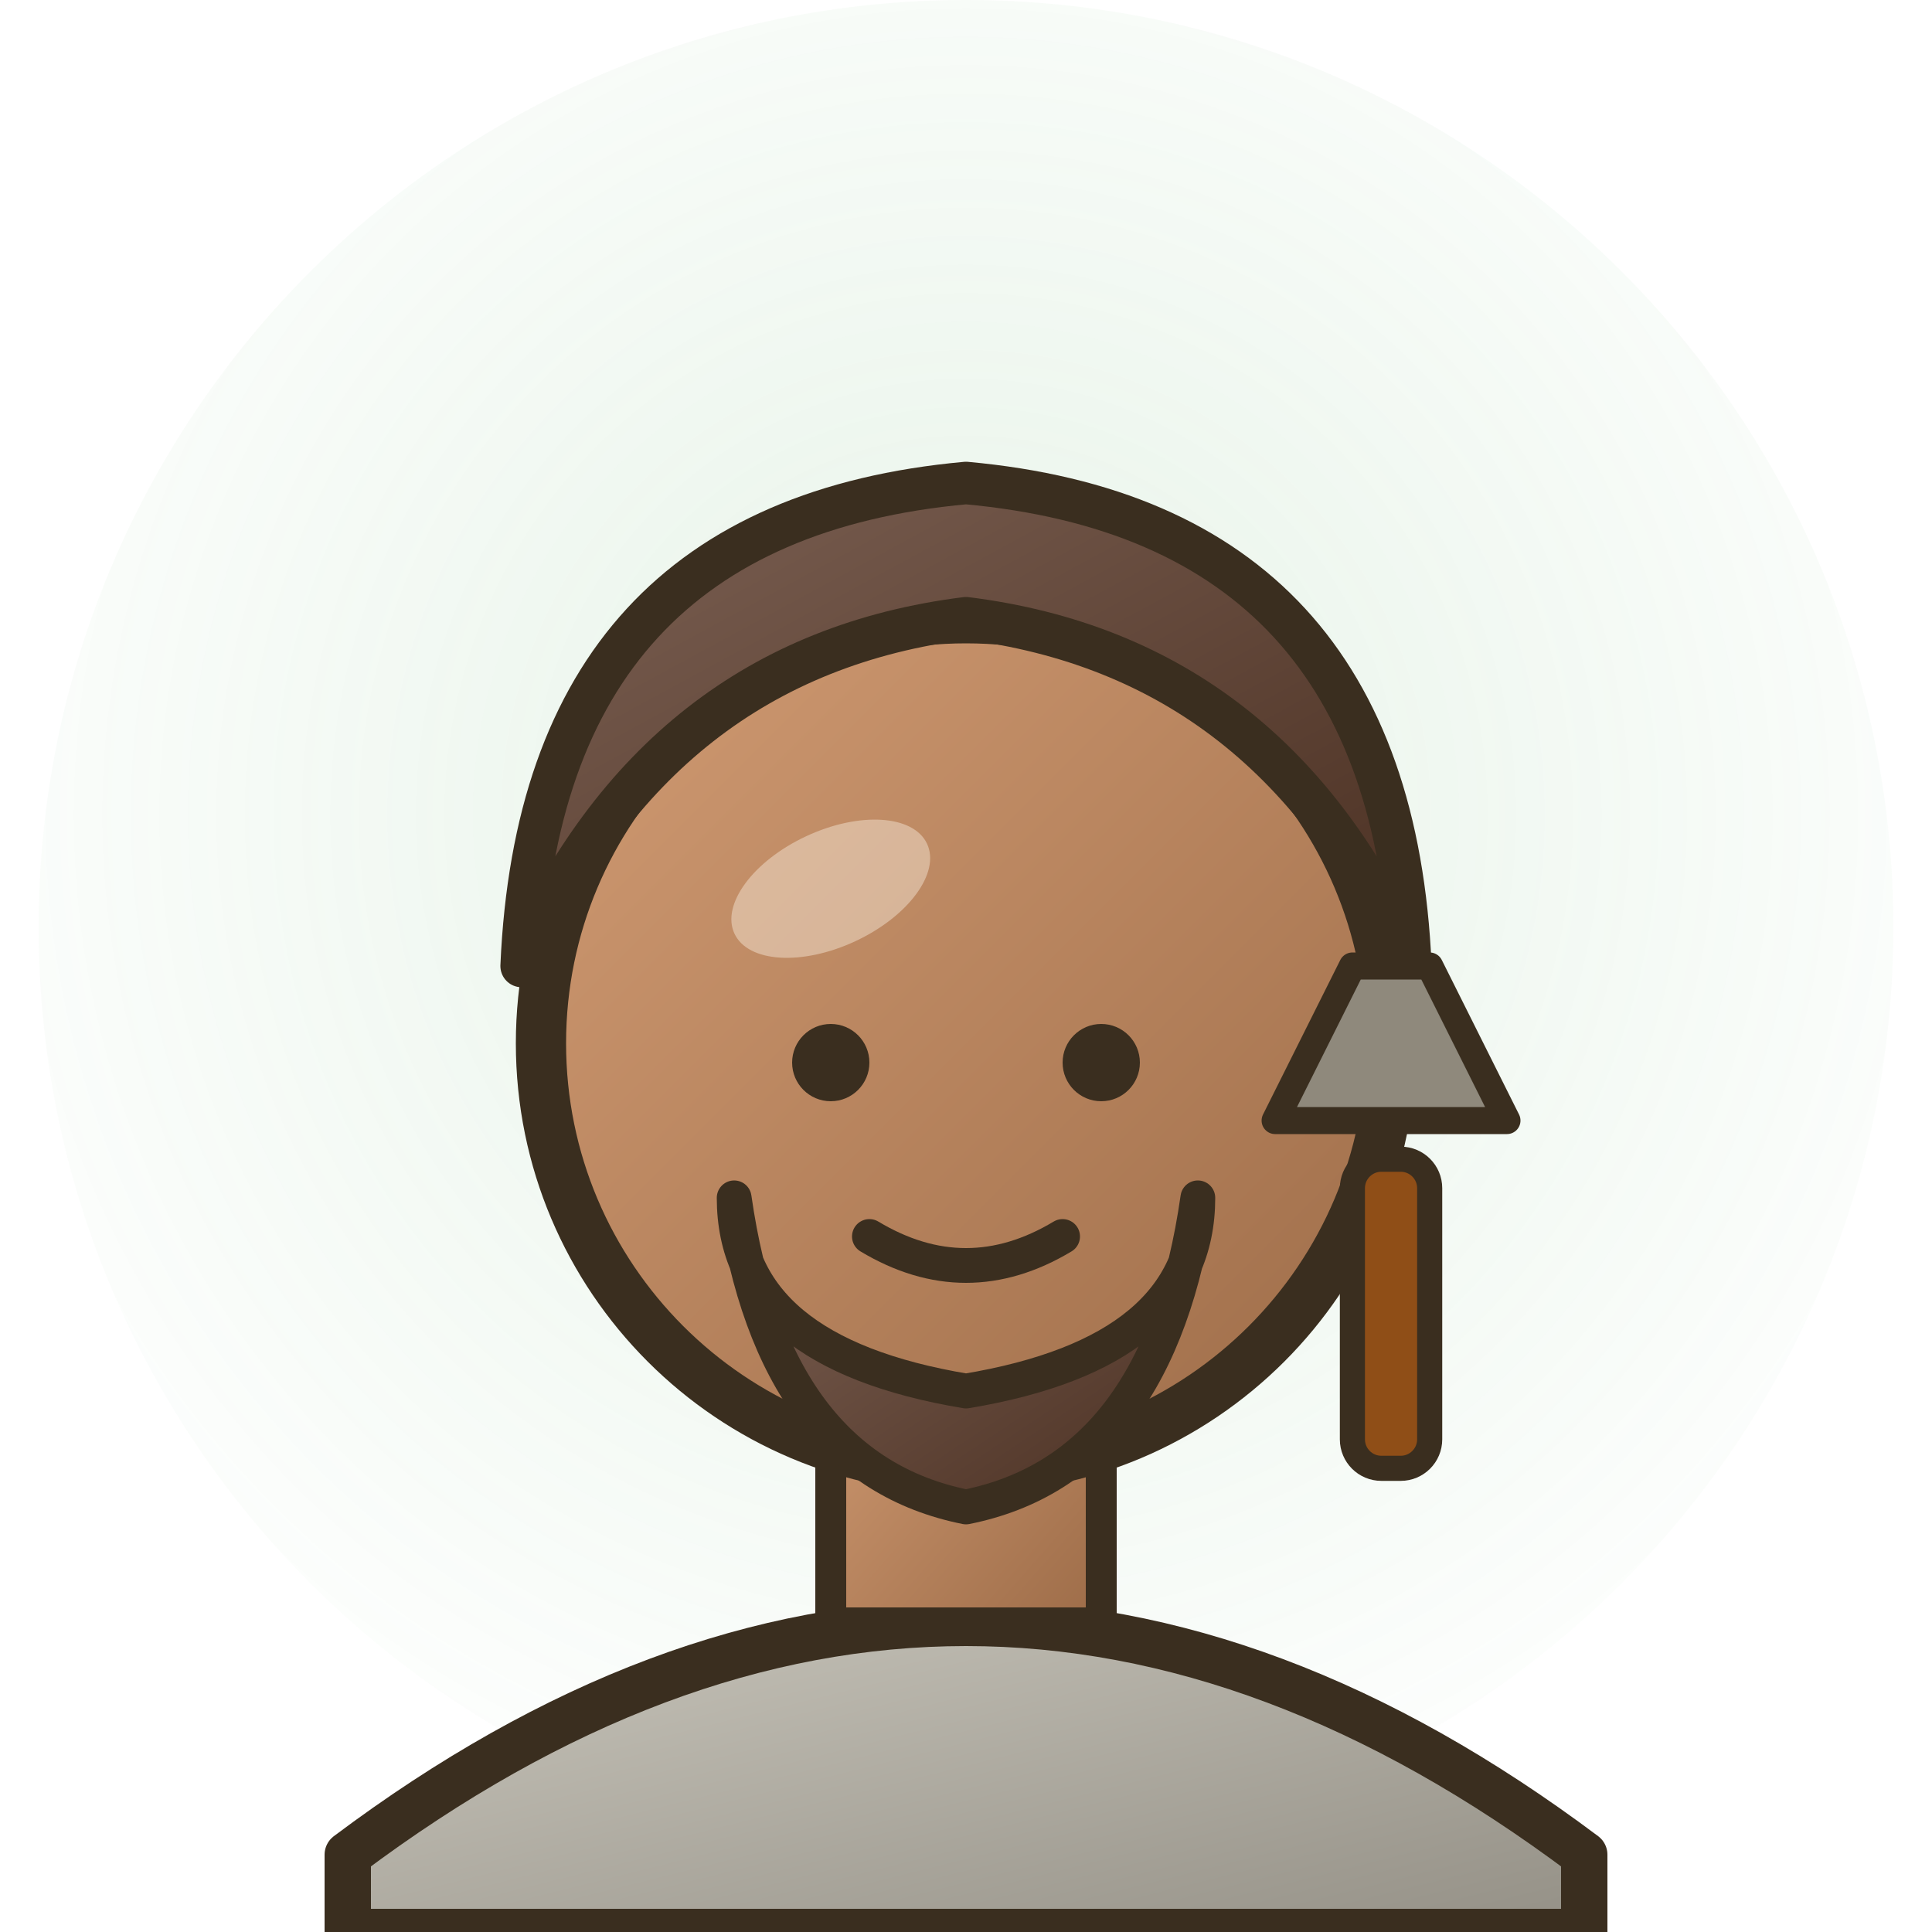
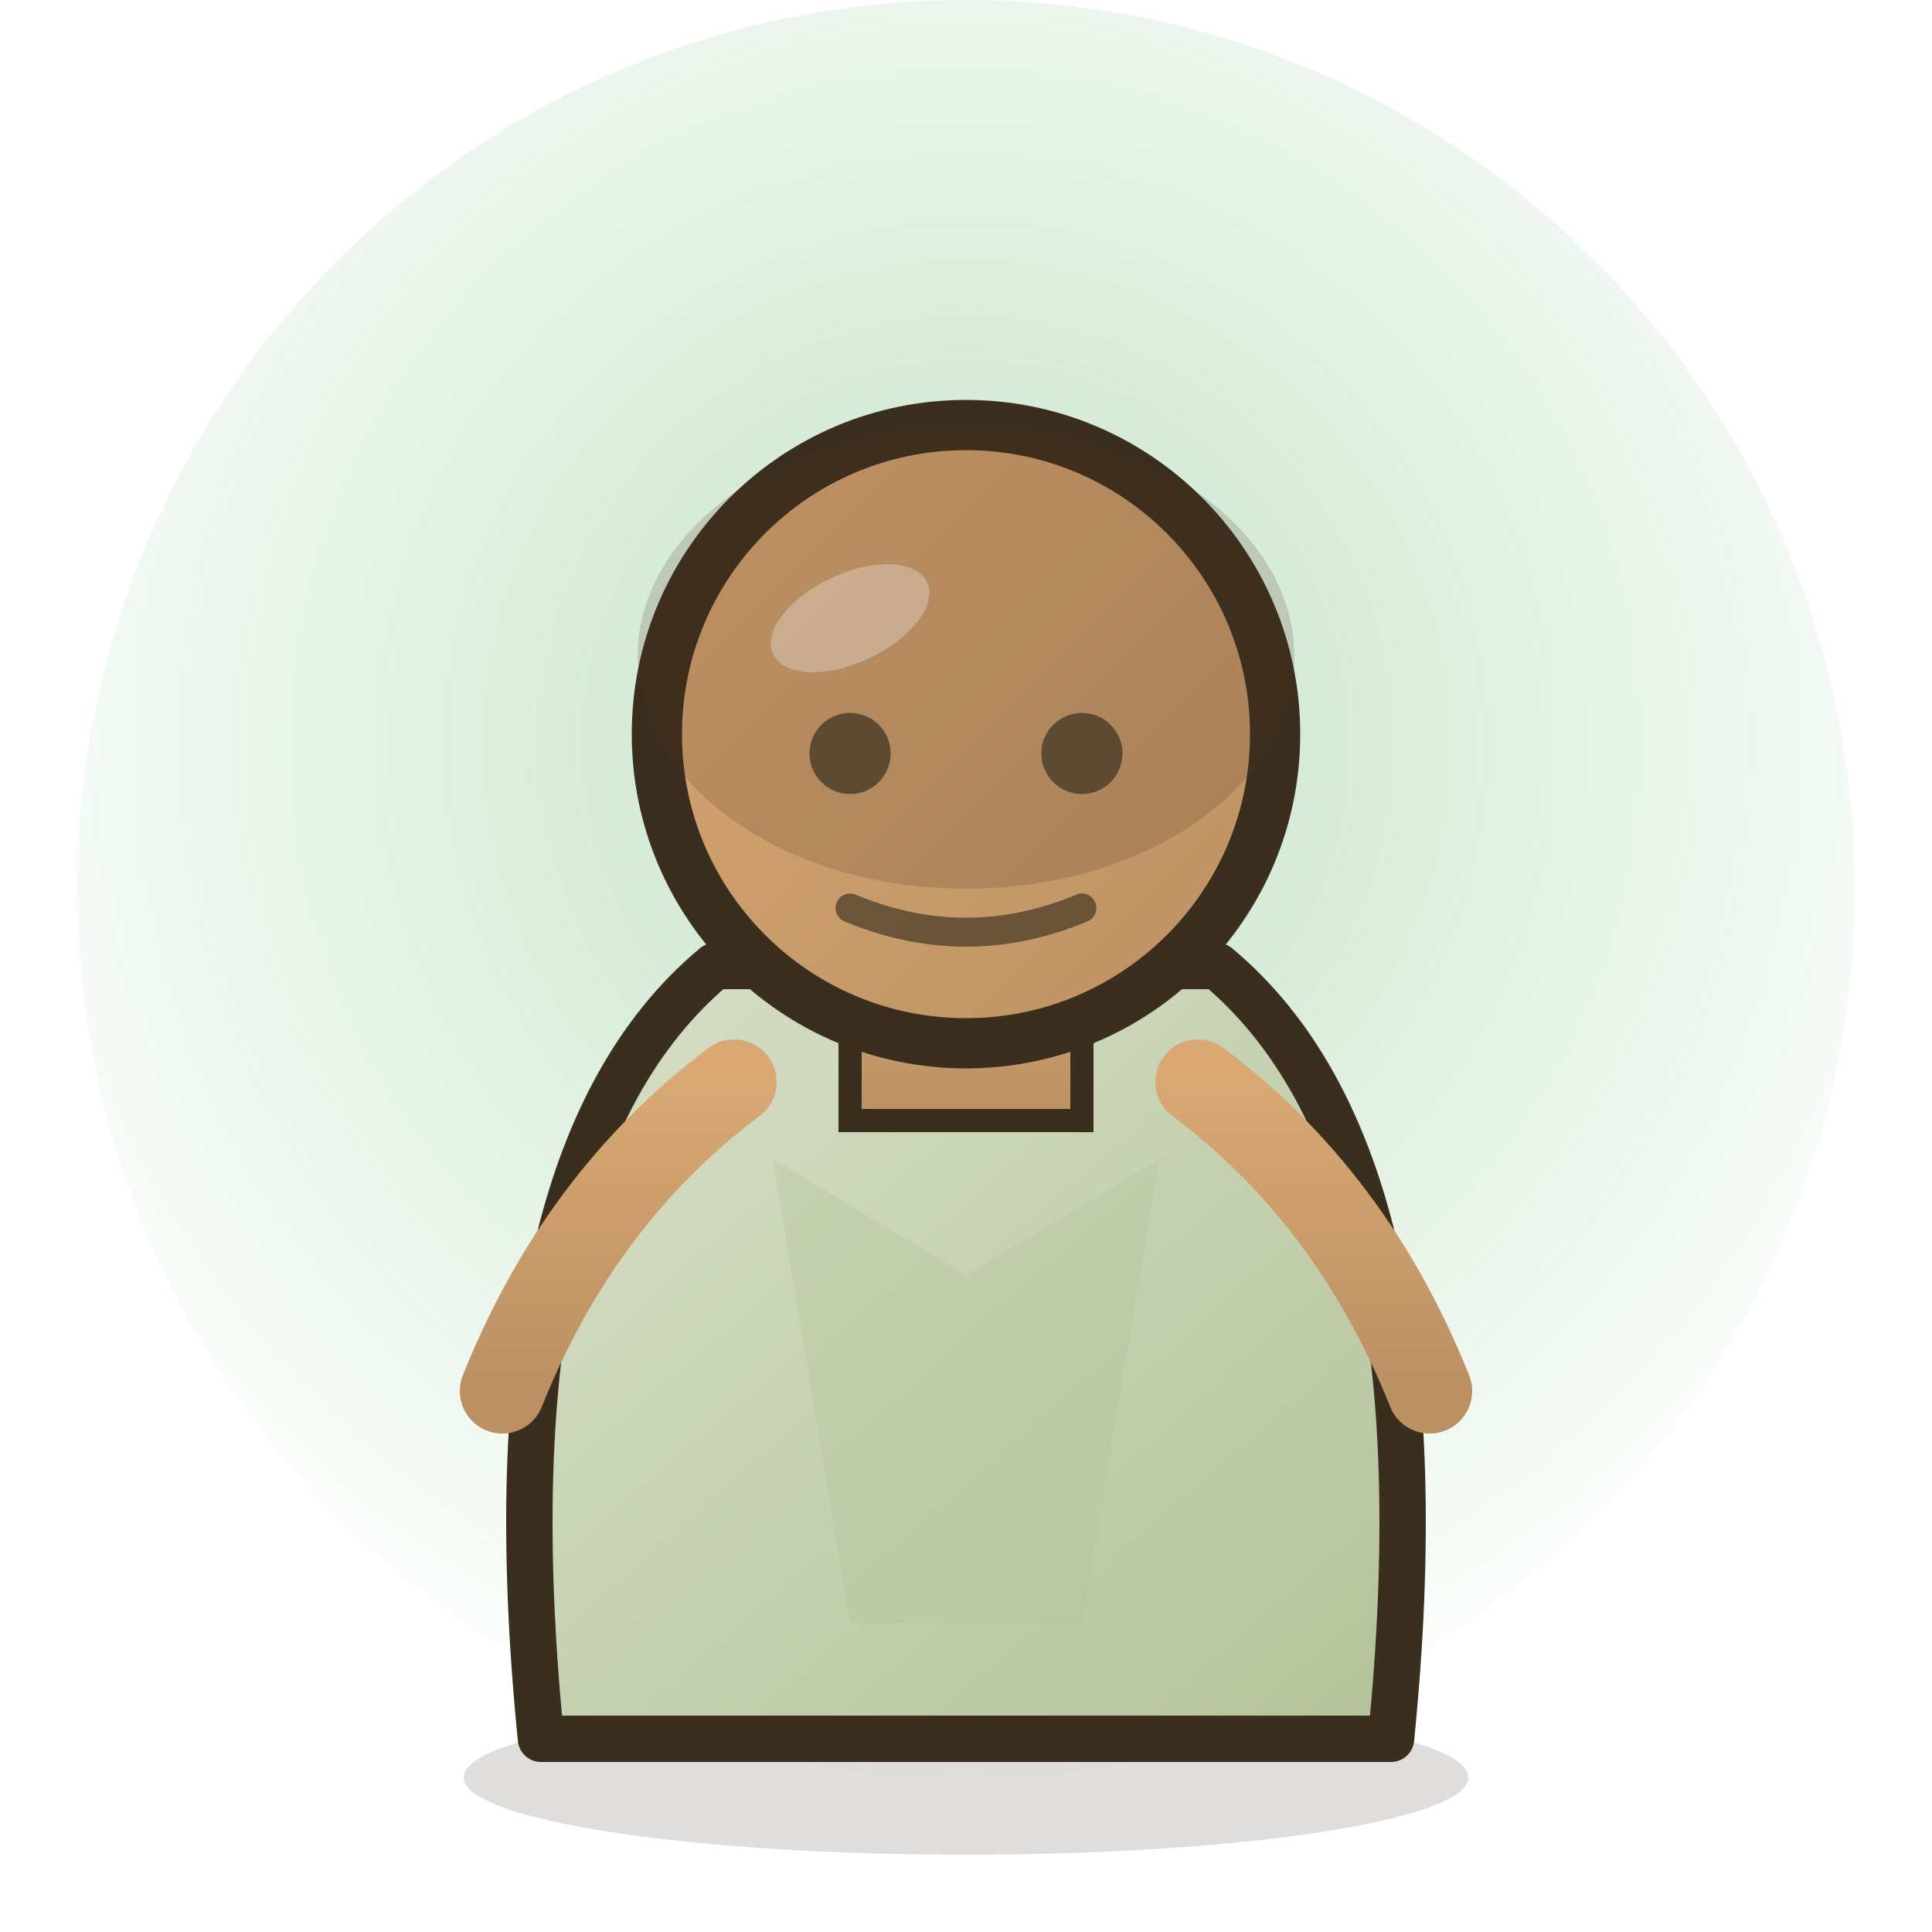
<svg xmlns="http://www.w3.org/2000/svg" viewBox="0 0 100 100" width="100" height="100" preserveAspectRatio="none">
-   <radialGradient id="aura580" cx="50%" cy="44%" r="62%">
-     <stop offset="0%" stop-color="#63B36A" stop-opacity="0.16" />
+   <radialGradient id="aura63" cx="50%" cy="42%" r="60%">
+     <stop offset="0%" stop-color="#63B36A" stop-opacity="0.38" />
    <stop offset="100%" stop-color="#63B36A" stop-opacity="0" />
  </radialGradient>
-   <circle cx="50" cy="48" r="48" fill="url(#aura580)" />
-   <ellipse cx="50" cy="93" rx="24" ry="3.6" fill="#3A2E1F" opacity="0.16" />
-   <linearGradient id="dg577" x1="0" y1="0" x2="1" y2="1">
-     <stop offset="0%" stop-color="#c8c5bb" />
-     <stop offset="100%" stop-color="#949086" />
+   <circle cx="50" cy="46" r="46" fill="url(#aura63)" />
+   <ellipse cx="50" cy="92" rx="26" ry="4" fill="#3A2E1F" opacity="0.16" />
+   <linearGradient id="robe63" x1="0" y1="0" x2="1" y2="1">
+     <stop offset="0%" stop-color="#D8E0C8" />
+     <stop offset="100%" stop-color="#B4C29A" />
  </linearGradient>
-   <linearGradient id="dg578" x1="0" y1="0" x2="1" y2="1">
-     <stop offset="0%" stop-color="#d19b73" />
-     <stop offset="100%" stop-color="#9d6c48" />
+   <path d="M 28 90 Q 25 60 37 50 L 63 50 Q 75 60 72 90 Z" fill="url(#robe63)" stroke="#3A2E1F" stroke-width="2.4" stroke-linejoin="round" />
+   <path d="M 44 84 L 40 60 L 50 66 L 60 60 L 56 84 Z" fill="#B4C29A" opacity="0.35" />
+   <linearGradient id="skin63a" x1="0" y1="0" x2="0" y2="1">
+     <stop offset="0%" stop-color="#D9A873" />
+     <stop offset="100%" stop-color="#bb9063" />
  </linearGradient>
-   <linearGradient id="dg579" x1="0" y1="0" x2="1" y2="1">
-     <stop offset="0%" stop-color="#7c6154" />
-     <stop offset="100%" stop-color="#4b3022" />
+   <path d="M 38 56 Q 30 62 26 72" fill="none" stroke="url(#skin63a)" stroke-width="4.4" stroke-linecap="round" />
+   <path d="M 62 56 Q 70 62 74 72" fill="none" stroke="url(#skin63a)" stroke-width="4.4" stroke-linecap="round" />
+   <rect x="44" y="46" width="12" height="12" fill="url(#skin63a)" stroke="#3A2E1F" stroke-width="1.2" />
+   <linearGradient id="skin63b" x1="0" y1="0" x2="1" y2="1">
+     <stop offset="0%" stop-color="#D9A873" />
+     <stop offset="100%" stop-color="#bb9063" />
  </linearGradient>
-   <path d="M 18 96 Q 50 72 82 96 L 82 100 L 18 100 Z" fill="url(#dg577)" stroke="#3A2E1F" stroke-width="2.4" stroke-linejoin="round" />
-   <rect x="43" y="68" width="14" height="16" fill="url(#dg578)" stroke="#3A2E1F" stroke-width="1.6" />
-   <circle cx="50" cy="54" r="22" fill="url(#dg578)" stroke="#3A2E1F" stroke-width="2.6" />
-   <ellipse cx="43" cy="46" rx="5.5" ry="3" fill="#FFF8EC" opacity="0.4" transform="rotate(-25 43 46)" />
-   <path d="M 38 62 Q 40 76 50 78 Q 60 76 62 62 Q 62 70 50 72 Q 38 70 38 62 Z" fill="url(#dg579)" stroke="#3A2E1F" stroke-width="1.8" stroke-linejoin="round" />
-   <path d="M 27 50 Q 28 27 50 25 Q 72 27 73 50 Q 66 34 50 32 Q 34 34 27 50 Z" fill="url(#dg579)" stroke="#3A2E1F" stroke-width="2.2" stroke-linejoin="round" />
-   <circle cx="43" cy="55" r="2" fill="#3A2E1F" />
-   <circle cx="57" cy="55" r="2" fill="#3A2E1F" />
-   <path d="M 45 64 Q 50 67 55 64" stroke="#3A2E1F" stroke-width="1.8" fill="none" stroke-linecap="round" />
-   <rect x="70" y="60" width="4" height="16" rx="1.5" fill="#8F4E17" stroke="#3A2E1F" stroke-width="1.3" />
-   <path d="M 66 58 L 78 58 L 74 50 L 70 50 Z" fill="#8F897C" stroke="#3A2E1F" stroke-width="1.4" stroke-linejoin="round" />
+   <circle cx="50" cy="38" r="16" fill="url(#skin63b)" stroke="#3A2E1F" stroke-width="2.6" />
+   <ellipse cx="44" cy="32" rx="4.4" ry="2.3" fill="#FFF8EC" opacity="0.45" transform="rotate(-25 44 32)" />
+   <ellipse cx="50" cy="34" rx="17" ry="12" fill="#482d1a" opacity="0.18" />
+   <circle cx="44" cy="39" r="2.1" fill="#5C4A32" />
+   <circle cx="56" cy="39" r="2.1" fill="#5C4A32" />
+   <path d="M 44 47 Q 50 49.5 56 47" fill="none" stroke="#3A2E1F" stroke-width="1.5" stroke-linecap="round" opacity="0.65" />
</svg>
